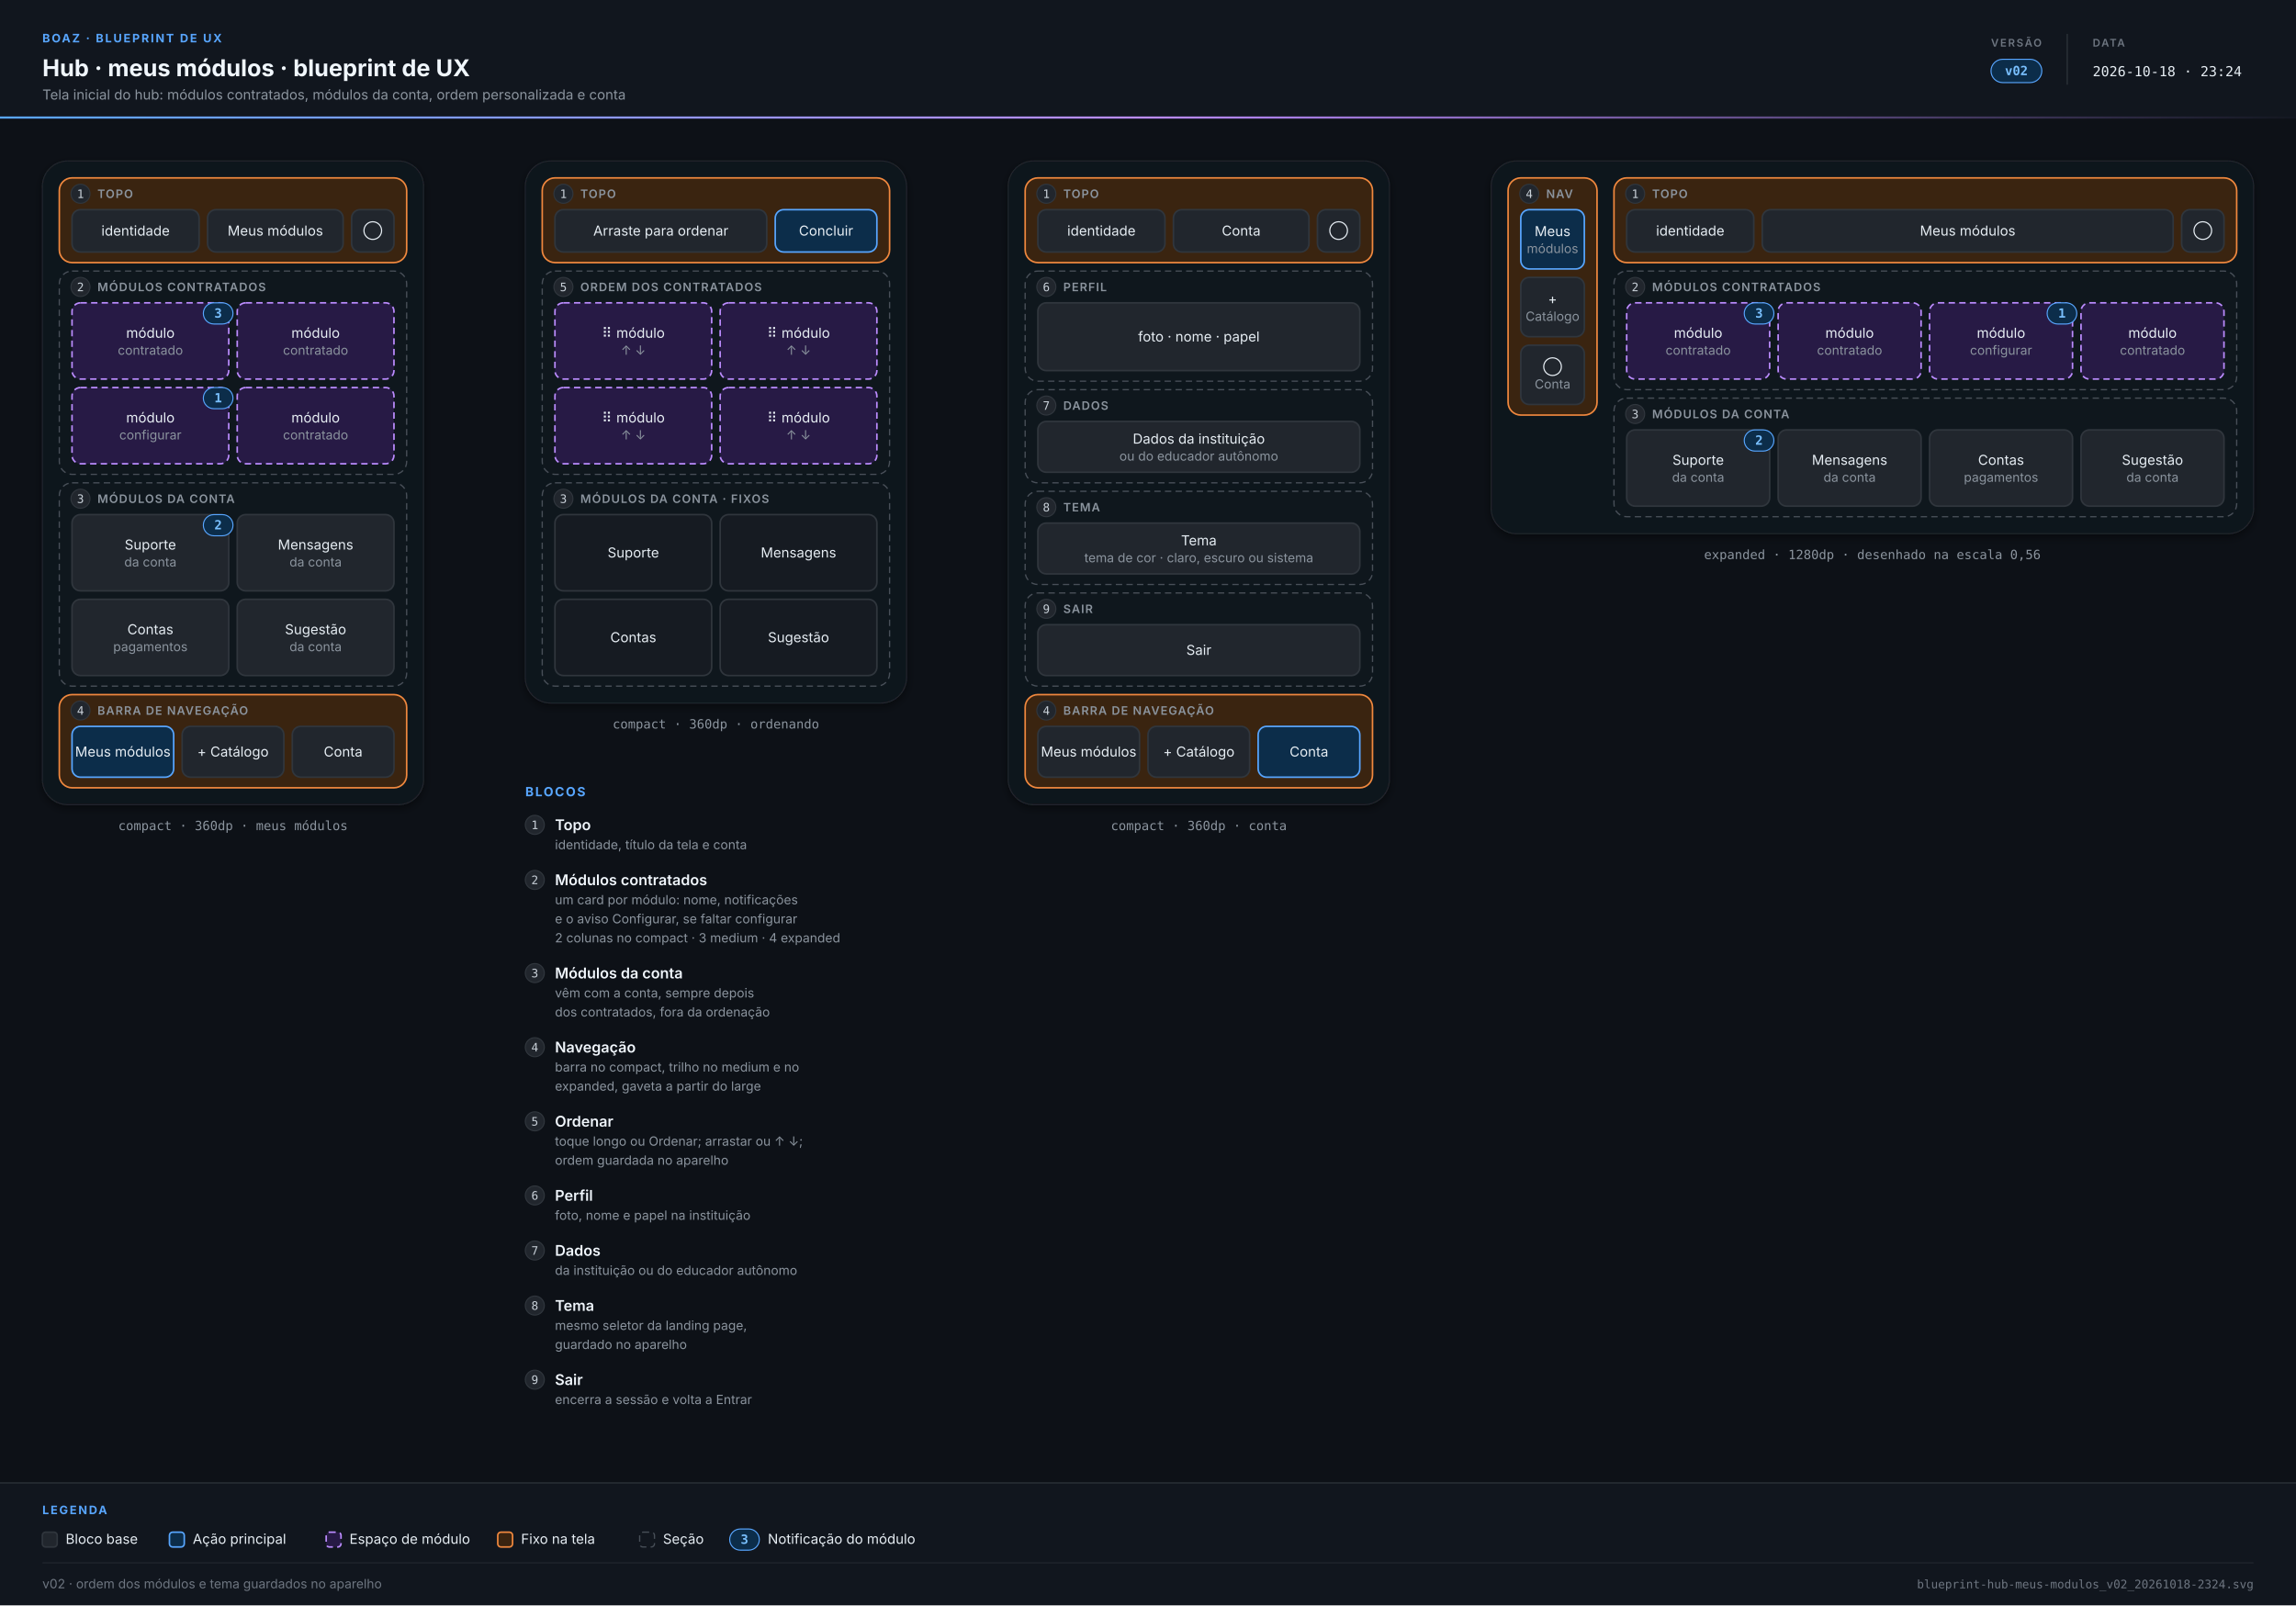
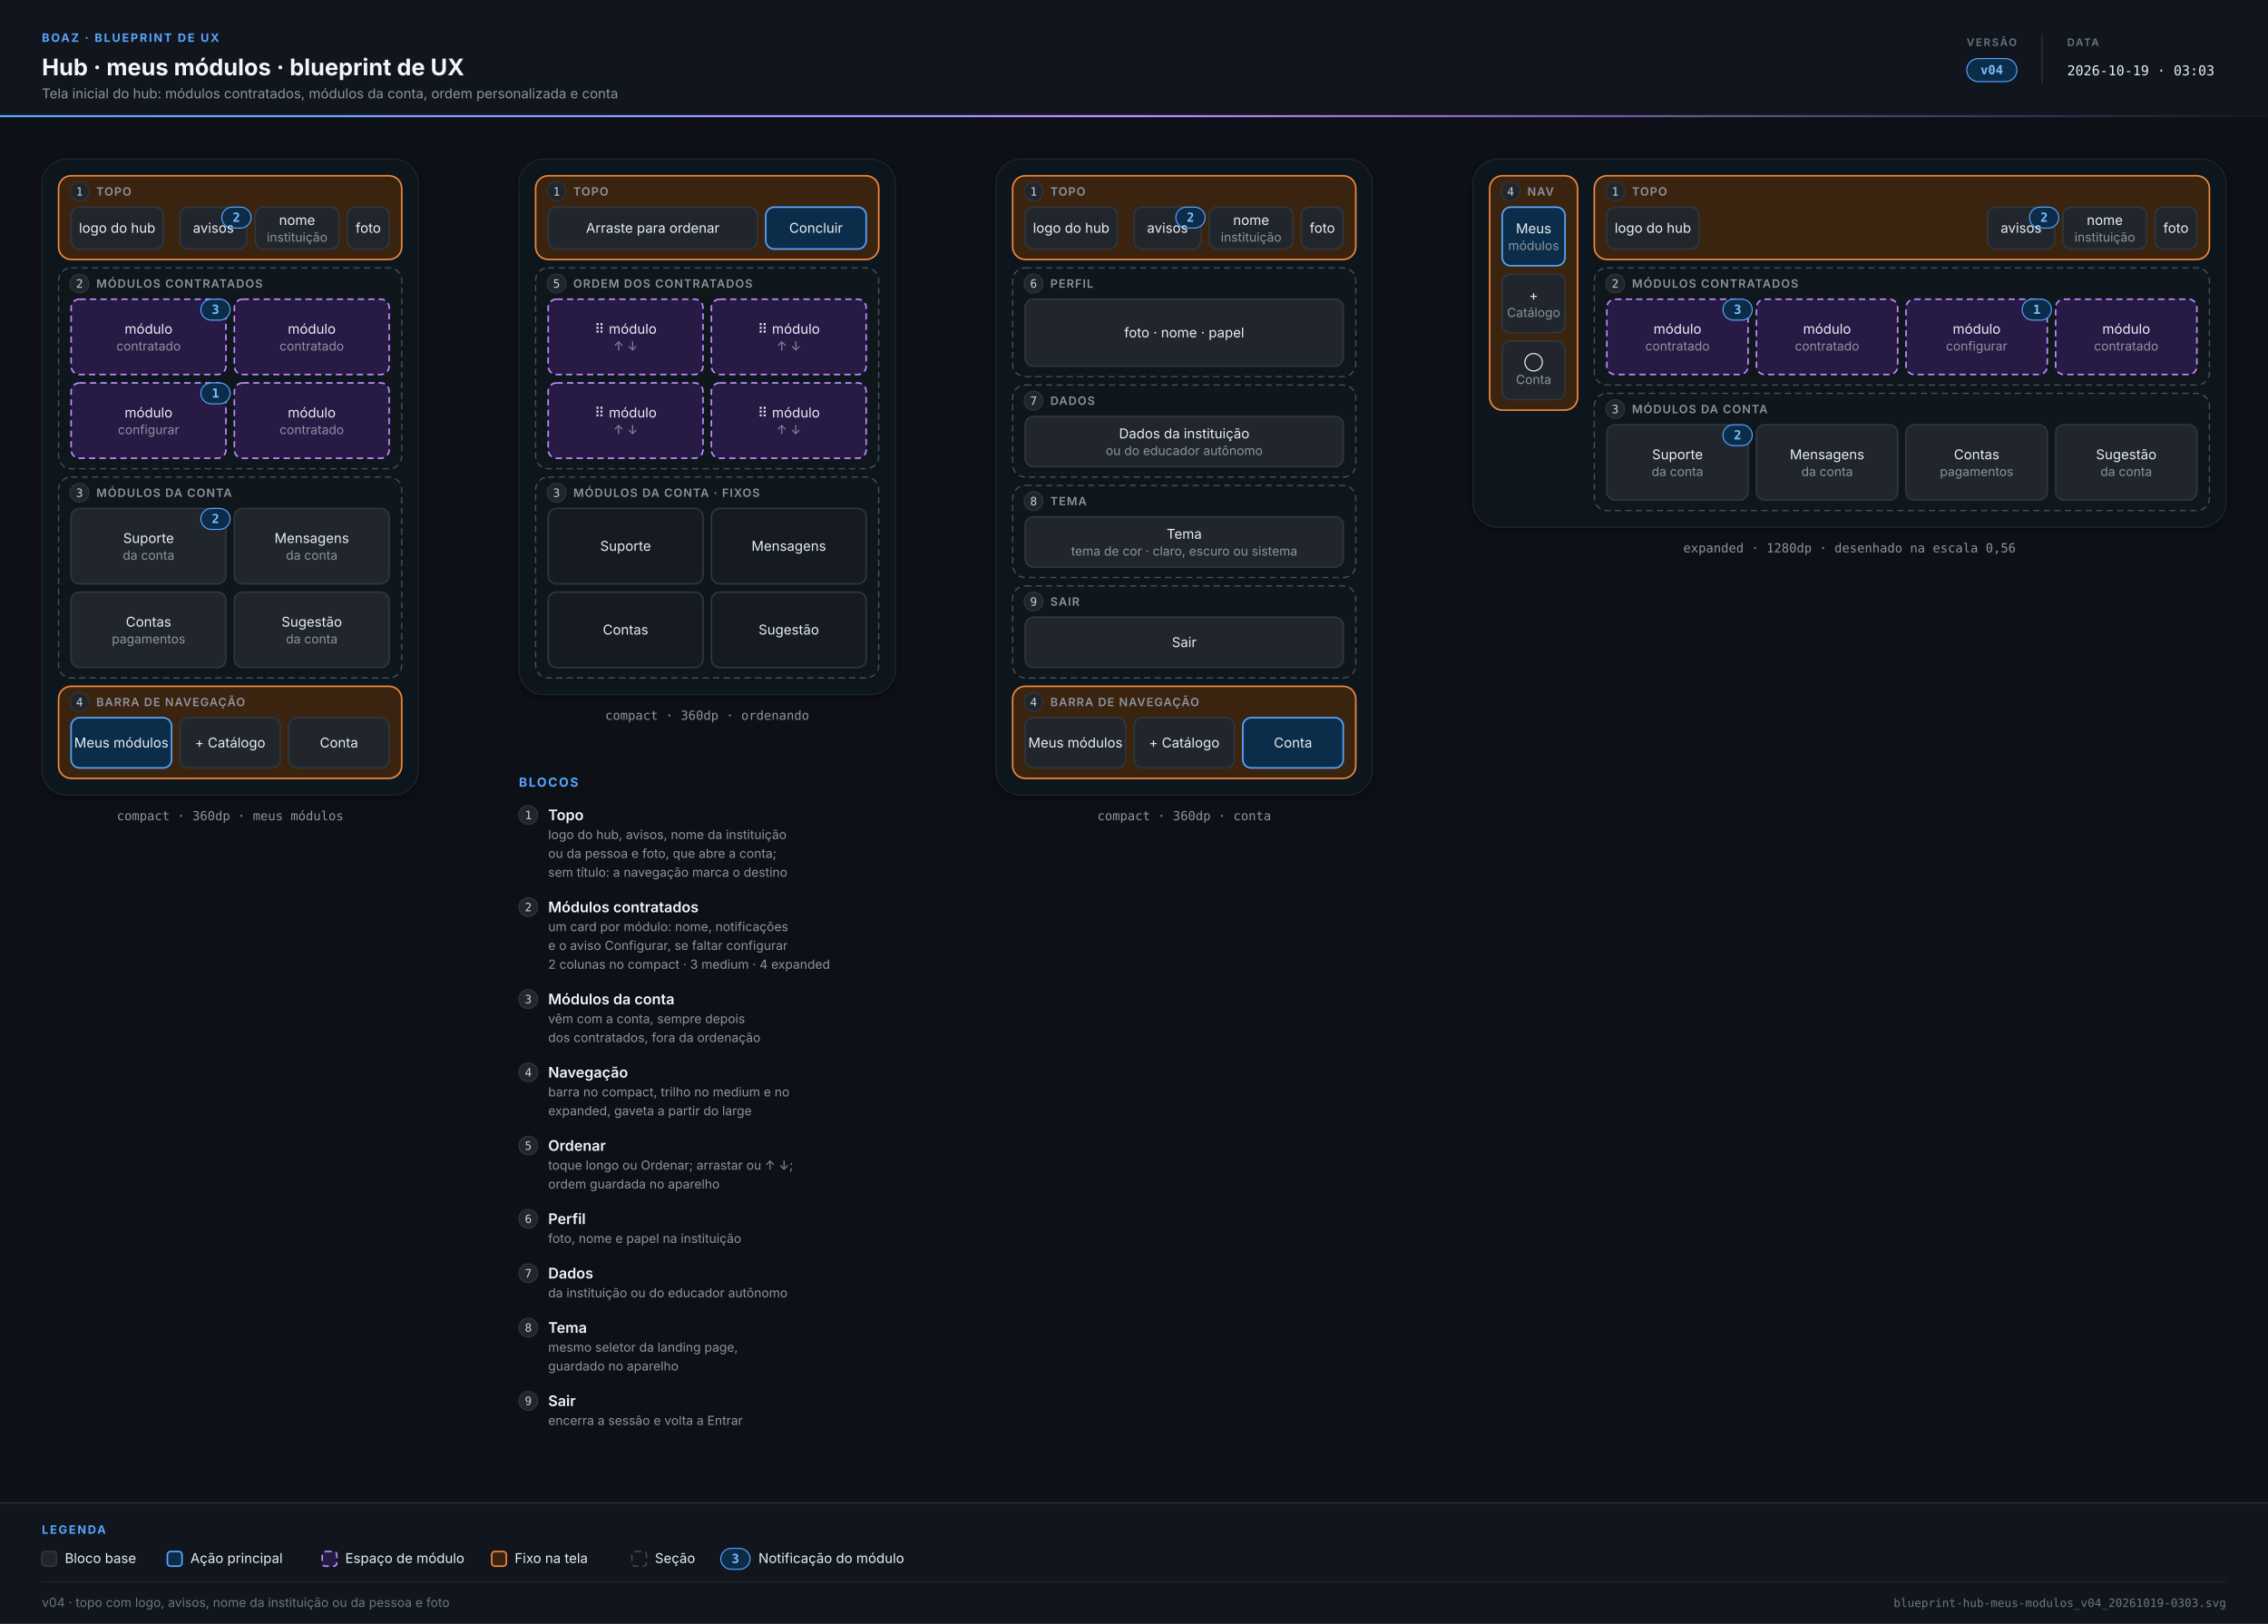
- <svg xmlns="http://www.w3.org/2000/svg" viewBox="0 0 2168 1516" width="2168" height="1516">
+ <svg xmlns="http://www.w3.org/2000/svg" viewBox="0 0 2168 1552" width="2168" height="1552">
  <style>
    /* ── base ─────────────────────────────────────────── */
    .bg            { fill: #0d1117; }
    :root          { background: #0d1117; } /* aberto sozinho no navegador, o fundo escuro cobre a janela toda */
    text           { font-family: Inter, "Segoe UI", Roboto, "Helvetica Neue", Helvetica, Arial, sans-serif; font-size: 13px; fill: #e6edf3; }
    .title         { font-size: 22px; font-weight: 700; fill: #f0f6fc; }
    .subtitle      { font-size: 13px; fill: #8b949e; }
    .section       { font-size: 12px; font-weight: 700; letter-spacing: 0.12em; fill: #58a6ff; }
    .label         { font-size: 13px; fill: #e6edf3; }
    .label-strong  { font-size: 14px; font-weight: 600; fill: #f0f6fc; }
    .label-underline { text-decoration: underline; }
    .muted         { font-size: 12px; fill: #8b949e; }
    .mono          { font-family: "JetBrains Mono", "SF Mono", Menlo, Consolas, monospace; font-size: 12px; fill: #8b949e; }
    .divider       { stroke: #21262d; stroke-width: 1; }
    .panel         { fill: #10151c; stroke: #21262d; stroke-width: 1; }

    /* ── nós: uma cor por papel, no máximo 4 por diagrama ── */
    .node          { fill: #161b22; stroke: #30363d; stroke-width: 1.5; }
    .node-face     { fill: #21262d; stroke: #30363d; stroke-width: 1.5; stroke-linejoin: round; }
    .node-blue     { fill: #0c2d4a; stroke: #58a6ff; stroke-width: 1.5; }
    .node-green    { fill: #0f2e1b; stroke: #3fb950; stroke-width: 1.5; }
    .node-purple   { fill: #271a45; stroke: #bc8cff; stroke-width: 1.5; }
    .node-orange   { fill: #3a2410; stroke: #f0883e; stroke-width: 1.5; }
    .node-red      { fill: #3b1219; stroke: #f85149; stroke-width: 1.5; }
    .node-external { fill: #1c2128; stroke: #6e7681; stroke-width: 1.5; }

    /* ── fronteiras (conta, região, rede, módulo) ─────── */
    .boundary       { fill: #161b22; fill-opacity: 0.35; stroke: #484f58; stroke-width: 1.2; stroke-dasharray: 6 4; }
    .boundary-label { font-size: 11px; font-weight: 600; letter-spacing: 0.08em; fill: #8b949e; }

    /* ── arestas e comunicação ─────────────────────────── */
    .edge          { fill: none; stroke: #8b949e; stroke-width: 1.5; }
    .edge-accent   { fill: none; stroke: #58a6ff; stroke-width: 1.8; }
    .edge-async    { stroke-dasharray: 6 4; }
    .edge-data     { stroke-dasharray: 1 5; stroke-linecap: round; stroke-width: 2.2; }
    .edge-label-bg { fill: #0d1117; }
    .arrow-head    { fill: #8b949e; }
    .arrow-accent  { fill: #58a6ff; }
    .lifeline      { stroke: #30363d; stroke-width: 1.2; stroke-dasharray: 4 4; }
    .chip          { fill: #21262d; stroke: #30363d; stroke-width: 1; }
    .chip-text     { font-family: "JetBrains Mono", "SF Mono", Menlo, Consolas, monospace; font-size: 11px; fill: #c9d1d9; }

    /* ── ícones neutros (#ic-*, #uml-*) ───────────────── */
    .ico           { fill: none; stroke: #c9d1d9; stroke-width: 1.5; stroke-linecap: round; stroke-linejoin: round; }
    .ico-fill      { fill: #c9d1d9; }
    .ico-solid     { fill: #161b22; stroke: #c9d1d9; stroke-width: 1.5; stroke-linejoin: round; }

    /* ── notação UML ───────────────────────────────────── */
    .ink           { fill: #e6edf3; }
    .ink-ring      { fill: none; stroke: #e6edf3; stroke-width: 1.5; }
    .node-note     { fill: #2b2311; stroke: #d29922; stroke-width: 1.2; }
    .uml-keyword   { font-size: 11px; font-style: italic; fill: #8b949e; }
    .activation    { fill: #21262d; stroke: #8b949e; stroke-width: 1.2; }
    .frame-tag     { fill: #21262d; stroke: #484f58; stroke-width: 1.2; }
    .frame-op      { font-size: 11px; font-weight: 700; fill: #c9d1d9; }
    .arrow-open    { fill: none; stroke: #8b949e; stroke-width: 1.4; stroke-linejoin: round; }
    .arrow-hollow  { fill: #0d1117; stroke: #8b949e; stroke-width: 1.2; stroke-linejoin: round; }

    /* ── marca d'água: topo e rodapé (seção 7) ────────── */
    .wm-band       { fill: #11161e; }
    .wm-accent     { fill: url(#marca-acento); }
    .wm-sep        { stroke: #30363d; stroke-width: 1; }
    .wm-frame      { fill: none; stroke: #30363d; stroke-width: 1; }
    .wm-eyebrow    { font-size: 11px; font-weight: 700; letter-spacing: 0.14em; fill: #58a6ff; }
    .wm-meta-label { font-size: 10px; font-weight: 600; letter-spacing: 0.14em; fill: #6e7681; }
    .wm-meta-value { font-family: "JetBrains Mono", "SF Mono", Menlo, Consolas, monospace; font-size: 13px; fill: #e6edf3; }
    .wm-badge      { fill: #0c2d4a; stroke: #58a6ff; stroke-width: 1; }
    .wm-badge-text { font-family: "JetBrains Mono", "SF Mono", Menlo, Consolas, monospace; font-size: 12px; font-weight: 700; fill: #79c0ff; }
    .wm-file       { font-family: "JetBrains Mono", "SF Mono", Menlo, Consolas, monospace; font-size: 11px; fill: #6e7681; }
    .footer        { font-size: 12px; fill: #6e7681; }
  </style>
  <defs>
    <marker id="seta" viewBox="0 0 10 10" refX="9" refY="5" markerWidth="7" markerHeight="7" orient="auto-start-reverse">
      <path d="M0,0 L10,5 L0,10 z" class="arrow-head" />
    </marker>
    <marker id="seta-destaque" viewBox="0 0 10 10" refX="9" refY="5" markerWidth="7" markerHeight="7" orient="auto-start-reverse">
      <path d="M0,0 L10,5 L0,10 z" class="arrow-accent" />
    </marker>
    <marker id="seta-aberta" viewBox="-1 -1 12 12" refX="10" refY="5" markerWidth="8" markerHeight="8" orient="auto-start-reverse">
      <path d="M0,0 L10,5 L0,10" class="arrow-open" />
    </marker>
    <marker id="heranca" viewBox="-1 -1 14 14" refX="12" refY="6" markerWidth="10" markerHeight="10" orient="auto-start-reverse">
      <path d="M0,0 L12,6 L0,12 z" class="arrow-hollow" />
    </marker>
    <marker id="extensao" viewBox="-1 -1 14 14" refX="12" refY="6" markerWidth="10" markerHeight="10" orient="auto-start-reverse">
      <path d="M0,0 L12,6 L0,12 z" class="arrow-head" />
    </marker>
    <marker id="composicao" viewBox="-1 -1 16 10" refX="14" refY="4" markerWidth="16" markerHeight="11" orient="auto-start-reverse">
      <path d="M0,4 L7,0 L14,4 L7,8 z" class="arrow-head" />
    </marker>
    <marker id="agregacao" viewBox="-1 -1 16 10" refX="14" refY="4" markerWidth="16" markerHeight="11" orient="auto-start-reverse">
      <path d="M0,4 L7,0 L14,4 L7,8 z" class="arrow-hollow" />
    </marker>
    <marker id="er-um" viewBox="0 0 16 12" refX="16" refY="6" markerWidth="16" markerHeight="12" markerUnits="userSpaceOnUse" orient="auto-start-reverse">
      <path d="M6,0 V12 M10,0 V12" class="arrow-open" />
    </marker>
    <marker id="er-muitos" viewBox="0 0 16 12" refX="16" refY="6" markerWidth="16" markerHeight="12" markerUnits="userSpaceOnUse" orient="auto-start-reverse">
      <path d="M4,0 V12 M6,6 L16,0 M6,6 L16,12" class="arrow-open" />
    </marker>
    <filter id="sombra" x="-10%" y="-10%" width="120%" height="140%">
      <feDropShadow dx="0" dy="3" stdDeviation="4" flood-color="#000000" flood-opacity="0.45" />
    </filter>
    <linearGradient id="marca-acento" x1="0" y1="0" x2="1" y2="0">
      <stop offset="0" stop-color="#58a6ff" />
      <stop offset="0.5" stop-color="#bc8cff" />
      <stop offset="1" stop-color="#bc8cff" stop-opacity="0" />
    </linearGradient>
  </defs>
-   <rect class="bg" x="0" y="0" width="2168" height="1516" />
+   <rect class="bg" x="0" y="0" width="2168" height="1552" />
  <g id="marca-topo">
    <rect class="wm-band" x="0" y="0" width="2168" height="112" />
    <rect class="wm-accent" x="0" y="110" width="2168" height="2" />
    <text class="wm-eyebrow" x="40" y="40">BOAZ · BLUEPRINT DE UX</text>
    <text class="title" x="40" y="72">Hub · meus módulos · blueprint de UX</text>
    <text class="subtitle" x="40" y="94">Tela inicial do hub: módulos contratados, módulos da conta, ordem personalizada e conta</text>
    <text class="wm-meta-label" x="1880" y="44">VERSÃO</text>
    <rect class="wm-badge" x="1880" y="56" width="48" height="22" rx="11" />
-     <text class="wm-badge-text" x="1904" y="71" text-anchor="middle">v02</text>
+     <text class="wm-badge-text" x="1904" y="71" text-anchor="middle">v04</text>
    <line class="wm-sep" x1="1952" y1="32" x2="1952" y2="80" />
    <text class="wm-meta-label" x="1976" y="44">DATA</text>
-     <text class="wm-meta-value" x="1976" y="72">2026-10-18 · 23:24</text>
+     <text class="wm-meta-value" x="1976" y="72">2026-10-19 · 03:03</text>
  </g>
  <g id="compact-meus">
    <rect class="panel" x="40" y="152" width="360" height="608" rx="24" filter="url(#sombra)" />
    <g id="c-topo">
      <rect class="node-orange" x="56" y="168" width="328" height="80" rx="12" />
      <circle class="chip" cx="76" cy="183" r="9" />
      <text class="chip-text" x="76" y="187" text-anchor="middle">1</text>
      <text class="boundary-label" x="92" y="187">TOPO</text>
-       <rect class="node-face" x="68" y="198" width="120" height="40" rx="8" />
-       <text class="label" x="128" y="222.5" text-anchor="middle">identidade</text>
-       <rect class="node-face" x="196" y="198" width="128" height="40" rx="8" />
-       <text class="label" x="260" y="222.5" text-anchor="middle">Meus módulos</text>
+       <rect class="node-face" x="68" y="198" width="88" height="40" rx="8" />
+       <text class="label" x="112" y="222.5" text-anchor="middle">logo do hub</text>
+       <rect class="node-face" x="172" y="198" width="64" height="40" rx="8" />
+       <rect class="wm-badge" x="212" y="198" width="28" height="20" rx="10" />
+       <text class="wm-badge-text" x="226" y="212" text-anchor="middle">2</text>
+       <text class="label" x="204" y="222.5" text-anchor="middle">avisos</text>
+       <rect class="node-face" x="244" y="198" width="80" height="40" rx="8" />
+       <text class="label" x="284" y="215" text-anchor="middle">nome</text>
+       <text class="muted" x="284" y="231" text-anchor="middle">instituição</text>
      <rect class="node-face" x="332" y="198" width="40" height="40" rx="8" />
-       <text class="label" x="352" y="222.5" text-anchor="middle">◯</text>
+       <text class="label" x="352" y="222.5" text-anchor="middle">foto</text>
    </g>
    <g id="c-contratados">
      <rect class="boundary" x="56" y="256" width="328" height="192" rx="12" />
      <circle class="chip" cx="76" cy="271" r="9" />
      <text class="chip-text" x="76" y="275" text-anchor="middle">2</text>
      <text class="boundary-label" x="92" y="275">MÓDULOS CONTRATADOS</text>
      <rect class="node-purple edge-async" x="68" y="286" width="148" height="72" rx="8" />
      <rect class="wm-badge" x="192" y="286" width="28" height="20" rx="10" />
      <text class="wm-badge-text" x="206" y="300" text-anchor="middle">3</text>
      <text class="label" x="142" y="319" text-anchor="middle">módulo</text>
      <text class="muted" x="142" y="335" text-anchor="middle">contratado</text>
      <rect class="node-purple edge-async" x="224" y="286" width="148" height="72" rx="8" />
      <text class="label" x="298" y="319" text-anchor="middle">módulo</text>
      <text class="muted" x="298" y="335" text-anchor="middle">contratado</text>
      <rect class="node-purple edge-async" x="68" y="366" width="148" height="72" rx="8" />
      <rect class="wm-badge" x="192" y="366" width="28" height="20" rx="10" />
      <text class="wm-badge-text" x="206" y="380" text-anchor="middle">1</text>
      <text class="label" x="142" y="399" text-anchor="middle">módulo</text>
      <text class="muted" x="142" y="415" text-anchor="middle">configurar</text>
      <rect class="node-purple edge-async" x="224" y="366" width="148" height="72" rx="8" />
      <text class="label" x="298" y="399" text-anchor="middle">módulo</text>
      <text class="muted" x="298" y="415" text-anchor="middle">contratado</text>
    </g>
    <g id="c-da-conta">
      <rect class="boundary" x="56" y="456" width="328" height="192" rx="12" />
      <circle class="chip" cx="76" cy="471" r="9" />
      <text class="chip-text" x="76" y="475" text-anchor="middle">3</text>
      <text class="boundary-label" x="92" y="475">MÓDULOS DA CONTA</text>
      <rect class="node-face" x="68" y="486" width="148" height="72" rx="8" />
      <rect class="wm-badge" x="192" y="486" width="28" height="20" rx="10" />
      <text class="wm-badge-text" x="206" y="500" text-anchor="middle">2</text>
      <text class="label" x="142" y="519" text-anchor="middle">Suporte</text>
      <text class="muted" x="142" y="535" text-anchor="middle">da conta</text>
      <rect class="node-face" x="224" y="486" width="148" height="72" rx="8" />
      <text class="label" x="298" y="519" text-anchor="middle">Mensagens</text>
      <text class="muted" x="298" y="535" text-anchor="middle">da conta</text>
      <rect class="node-face" x="68" y="566" width="148" height="72" rx="8" />
      <text class="label" x="142" y="599" text-anchor="middle">Contas</text>
      <text class="muted" x="142" y="615" text-anchor="middle">pagamentos</text>
      <rect class="node-face" x="224" y="566" width="148" height="72" rx="8" />
      <text class="label" x="298" y="599" text-anchor="middle">Sugestão</text>
      <text class="muted" x="298" y="615" text-anchor="middle">da conta</text>
    </g>
    <g id="nav-barra">
      <rect class="node-orange" x="56" y="656" width="328" height="88" rx="12" />
      <circle class="chip" cx="76" cy="671" r="9" />
      <text class="chip-text" x="76" y="675" text-anchor="middle">4</text>
      <text class="boundary-label" x="92" y="675">BARRA DE NAVEGAÇÃO</text>
      <rect class="node-blue" x="68" y="686" width="96" height="48" rx="8" />
      <text class="label" x="116" y="714.5" text-anchor="middle">Meus módulos</text>
      <rect class="node-face" x="172" y="686" width="96" height="48" rx="8" />
      <text class="label" x="220" y="714.5" text-anchor="middle">+ Catálogo</text>
      <rect class="node-face" x="276" y="686" width="96" height="48" rx="8" />
      <text class="label" x="324" y="714.5" text-anchor="middle">Conta</text>
    </g>
    <text class="mono" x="220" y="784" text-anchor="middle">compact · 360dp · meus módulos</text>
  </g>
  <g id="compact-reordenar">
    <rect class="panel" x="496" y="152" width="360" height="512" rx="24" filter="url(#sombra)" />
    <g id="o-topo">
      <rect class="node-orange" x="512" y="168" width="328" height="80" rx="12" />
      <circle class="chip" cx="532" cy="183" r="9" />
      <text class="chip-text" x="532" y="187" text-anchor="middle">1</text>
      <text class="boundary-label" x="548" y="187">TOPO</text>
      <rect class="node-face" x="524" y="198" width="200" height="40" rx="8" />
      <text class="label" x="624" y="222.5" text-anchor="middle">Arraste para ordenar</text>
      <rect class="node-blue" x="732" y="198" width="96" height="40" rx="8" />
      <text class="label" x="780" y="222.5" text-anchor="middle">Concluir</text>
    </g>
    <g id="o-contratados">
      <rect class="boundary" x="512" y="256" width="328" height="192" rx="12" />
      <circle class="chip" cx="532" cy="271" r="9" />
      <text class="chip-text" x="532" y="275" text-anchor="middle">5</text>
      <text class="boundary-label" x="548" y="275">ORDEM DOS CONTRATADOS</text>
      <rect class="node-purple edge-async" x="524" y="286" width="148" height="72" rx="8" />
      <text class="label" x="598" y="319" text-anchor="middle">⠿ módulo</text>
      <text class="muted" x="598" y="335" text-anchor="middle">↑ ↓</text>
      <rect class="node-purple edge-async" x="680" y="286" width="148" height="72" rx="8" />
      <text class="label" x="754" y="319" text-anchor="middle">⠿ módulo</text>
      <text class="muted" x="754" y="335" text-anchor="middle">↑ ↓</text>
      <rect class="node-purple edge-async" x="524" y="366" width="148" height="72" rx="8" />
      <text class="label" x="598" y="399" text-anchor="middle">⠿ módulo</text>
      <text class="muted" x="598" y="415" text-anchor="middle">↑ ↓</text>
      <rect class="node-purple edge-async" x="680" y="366" width="148" height="72" rx="8" />
      <text class="label" x="754" y="399" text-anchor="middle">⠿ módulo</text>
      <text class="muted" x="754" y="415" text-anchor="middle">↑ ↓</text>
    </g>
    <g id="o-da-conta">
      <rect class="boundary" x="512" y="456" width="328" height="192" rx="12" />
      <circle class="chip" cx="532" cy="471" r="9" />
      <text class="chip-text" x="532" y="475" text-anchor="middle">3</text>
      <text class="boundary-label" x="548" y="475">MÓDULOS DA CONTA · FIXOS</text>
      <rect class="node" x="524" y="486" width="148" height="72" rx="8" />
      <text class="label" x="598" y="526.5" text-anchor="middle">Suporte</text>
      <rect class="node" x="680" y="486" width="148" height="72" rx="8" />
      <text class="label" x="754" y="526.5" text-anchor="middle">Mensagens</text>
      <rect class="node" x="524" y="566" width="148" height="72" rx="8" />
      <text class="label" x="598" y="606.5" text-anchor="middle">Contas</text>
      <rect class="node" x="680" y="566" width="148" height="72" rx="8" />
      <text class="label" x="754" y="606.5" text-anchor="middle">Sugestão</text>
    </g>
    <text class="mono" x="676" y="688" text-anchor="middle">compact · 360dp · ordenando</text>
  </g>
  <g id="compact-conta">
    <rect class="panel" x="952" y="152" width="360" height="608" rx="24" filter="url(#sombra)" />
    <g id="a-topo">
      <rect class="node-orange" x="968" y="168" width="328" height="80" rx="12" />
      <circle class="chip" cx="988" cy="183" r="9" />
      <text class="chip-text" x="988" y="187" text-anchor="middle">1</text>
      <text class="boundary-label" x="1004" y="187">TOPO</text>
-       <rect class="node-face" x="980" y="198" width="120" height="40" rx="8" />
-       <text class="label" x="1040" y="222.5" text-anchor="middle">identidade</text>
-       <rect class="node-face" x="1108" y="198" width="128" height="40" rx="8" />
-       <text class="label" x="1172" y="222.5" text-anchor="middle">Conta</text>
+       <rect class="node-face" x="980" y="198" width="88" height="40" rx="8" />
+       <text class="label" x="1024" y="222.5" text-anchor="middle">logo do hub</text>
+       <rect class="node-face" x="1084" y="198" width="64" height="40" rx="8" />
+       <rect class="wm-badge" x="1124" y="198" width="28" height="20" rx="10" />
+       <text class="wm-badge-text" x="1138" y="212" text-anchor="middle">2</text>
+       <text class="label" x="1116" y="222.5" text-anchor="middle">avisos</text>
+       <rect class="node-face" x="1156" y="198" width="80" height="40" rx="8" />
+       <text class="label" x="1196" y="215" text-anchor="middle">nome</text>
+       <text class="muted" x="1196" y="231" text-anchor="middle">instituição</text>
      <rect class="node-face" x="1244" y="198" width="40" height="40" rx="8" />
-       <text class="label" x="1264" y="222.5" text-anchor="middle">◯</text>
+       <text class="label" x="1264" y="222.5" text-anchor="middle">foto</text>
    </g>
    <g id="a-perfil">
      <rect class="boundary" x="968" y="256" width="328" height="104" rx="12" />
      <circle class="chip" cx="988" cy="271" r="9" />
      <text class="chip-text" x="988" y="275" text-anchor="middle">6</text>
      <text class="boundary-label" x="1004" y="275">PERFIL</text>
      <rect class="node-face" x="980" y="286" width="304" height="64" rx="8" />
      <text class="label" x="1132" y="322.5" text-anchor="middle">foto · nome · papel</text>
    </g>
    <g id="a-dados">
      <rect class="boundary" x="968" y="368" width="328" height="88" rx="12" />
      <circle class="chip" cx="988" cy="383" r="9" />
      <text class="chip-text" x="988" y="387" text-anchor="middle">7</text>
      <text class="boundary-label" x="1004" y="387">DADOS</text>
      <rect class="node-face" x="980" y="398" width="304" height="48" rx="8" />
      <text class="label" x="1132" y="419" text-anchor="middle">Dados da instituição</text>
      <text class="muted" x="1132" y="435" text-anchor="middle">ou do educador autônomo</text>
    </g>
    <g id="a-tema">
      <rect class="boundary" x="968" y="464" width="328" height="88" rx="12" />
      <circle class="chip" cx="988" cy="479" r="9" />
      <text class="chip-text" x="988" y="483" text-anchor="middle">8</text>
      <text class="boundary-label" x="1004" y="483">TEMA</text>
      <rect class="node-face" x="980" y="494" width="304" height="48" rx="8" />
      <text class="label" x="1132" y="515" text-anchor="middle">Tema</text>
      <text class="muted" x="1132" y="531" text-anchor="middle">tema de cor · claro, escuro ou sistema</text>
    </g>
    <g id="a-sair">
      <rect class="boundary" x="968" y="560" width="328" height="88" rx="12" />
      <circle class="chip" cx="988" cy="575" r="9" />
      <text class="chip-text" x="988" y="579" text-anchor="middle">9</text>
      <text class="boundary-label" x="1004" y="579">SAIR</text>
      <rect class="node-face" x="980" y="590" width="304" height="48" rx="8" />
      <text class="label" x="1132" y="618.5" text-anchor="middle">Sair</text>
    </g>
    <g id="nav-barra">
      <rect class="node-orange" x="968" y="656" width="328" height="88" rx="12" />
      <circle class="chip" cx="988" cy="671" r="9" />
      <text class="chip-text" x="988" y="675" text-anchor="middle">4</text>
      <text class="boundary-label" x="1004" y="675">BARRA DE NAVEGAÇÃO</text>
      <rect class="node-face" x="980" y="686" width="96" height="48" rx="8" />
      <text class="label" x="1028" y="714.5" text-anchor="middle">Meus módulos</text>
      <rect class="node-face" x="1084" y="686" width="96" height="48" rx="8" />
      <text class="label" x="1132" y="714.5" text-anchor="middle">+ Catálogo</text>
      <rect class="node-blue" x="1188" y="686" width="96" height="48" rx="8" />
      <text class="label" x="1236" y="714.5" text-anchor="middle">Conta</text>
    </g>
    <text class="mono" x="1132" y="784" text-anchor="middle">compact · 360dp · conta</text>
  </g>
  <g id="expanded-meus">
    <rect class="panel" x="1408" y="152" width="720" height="352" rx="24" filter="url(#sombra)" />
    <g id="nav-trilho">
      <rect class="node-orange" x="1424" y="168" width="84" height="224" rx="12" />
      <circle class="chip" cx="1444" cy="183" r="9" />
      <text class="chip-text" x="1444" y="187" text-anchor="middle">4</text>
      <text class="boundary-label" x="1460" y="187">NAV</text>
      <rect class="node-blue" x="1436" y="198" width="60" height="56" rx="8" />
      <text class="label" x="1466" y="223" text-anchor="middle">Meus</text>
      <text class="muted" x="1466" y="239" text-anchor="middle">módulos</text>
      <rect class="node-face" x="1436" y="262" width="60" height="56" rx="8" />
      <text class="label" x="1466" y="287" text-anchor="middle">+</text>
      <text class="muted" x="1466" y="303" text-anchor="middle">Catálogo</text>
      <rect class="node-face" x="1436" y="326" width="60" height="56" rx="8" />
      <text class="label" x="1466" y="351" text-anchor="middle">◯</text>
      <text class="muted" x="1466" y="367" text-anchor="middle">Conta</text>
    </g>
    <g id="e-topo">
      <rect class="node-orange" x="1524" y="168" width="588" height="80" rx="12" />
      <circle class="chip" cx="1544" cy="183" r="9" />
      <text class="chip-text" x="1544" y="187" text-anchor="middle">1</text>
      <text class="boundary-label" x="1560" y="187">TOPO</text>
-       <rect class="node-face" x="1536" y="198" width="120" height="40" rx="8" />
-       <text class="label" x="1596" y="222.5" text-anchor="middle">identidade</text>
-       <rect class="node-face" x="1664" y="198" width="388" height="40" rx="8" />
-       <text class="label" x="1858" y="222.5" text-anchor="middle">Meus módulos</text>
+       <rect class="node-face" x="1536" y="198" width="88" height="40" rx="8" />
+       <text class="label" x="1580" y="222.5" text-anchor="middle">logo do hub</text>
+       <rect class="node-face" x="1900" y="198" width="64" height="40" rx="8" />
+       <rect class="wm-badge" x="1940" y="198" width="28" height="20" rx="10" />
+       <text class="wm-badge-text" x="1954" y="212" text-anchor="middle">2</text>
+       <text class="label" x="1932" y="222.5" text-anchor="middle">avisos</text>
+       <rect class="node-face" x="1972" y="198" width="80" height="40" rx="8" />
+       <text class="label" x="2012" y="215" text-anchor="middle">nome</text>
+       <text class="muted" x="2012" y="231" text-anchor="middle">instituição</text>
      <rect class="node-face" x="2060" y="198" width="40" height="40" rx="8" />
-       <text class="label" x="2080" y="222.5" text-anchor="middle">◯</text>
+       <text class="label" x="2080" y="222.5" text-anchor="middle">foto</text>
    </g>
    <g id="e-contratados">
      <rect class="boundary" x="1524" y="256" width="588" height="112" rx="12" />
      <circle class="chip" cx="1544" cy="271" r="9" />
      <text class="chip-text" x="1544" y="275" text-anchor="middle">2</text>
      <text class="boundary-label" x="1560" y="275">MÓDULOS CONTRATADOS</text>
      <rect class="node-purple edge-async" x="1536" y="286" width="135" height="72" rx="8" />
      <rect class="wm-badge" x="1647" y="286" width="28" height="20" rx="10" />
      <text class="wm-badge-text" x="1661" y="300" text-anchor="middle">3</text>
      <text class="label" x="1603.5" y="319" text-anchor="middle">módulo</text>
      <text class="muted" x="1603.5" y="335" text-anchor="middle">contratado</text>
      <rect class="node-purple edge-async" x="1679" y="286" width="135" height="72" rx="8" />
      <text class="label" x="1746.5" y="319" text-anchor="middle">módulo</text>
      <text class="muted" x="1746.5" y="335" text-anchor="middle">contratado</text>
      <rect class="node-purple edge-async" x="1822" y="286" width="135" height="72" rx="8" />
      <rect class="wm-badge" x="1933" y="286" width="28" height="20" rx="10" />
      <text class="wm-badge-text" x="1947" y="300" text-anchor="middle">1</text>
      <text class="label" x="1889.5" y="319" text-anchor="middle">módulo</text>
      <text class="muted" x="1889.5" y="335" text-anchor="middle">configurar</text>
      <rect class="node-purple edge-async" x="1965" y="286" width="135" height="72" rx="8" />
      <text class="label" x="2032.5" y="319" text-anchor="middle">módulo</text>
      <text class="muted" x="2032.5" y="335" text-anchor="middle">contratado</text>
    </g>
    <g id="e-da-conta">
      <rect class="boundary" x="1524" y="376" width="588" height="112" rx="12" />
      <circle class="chip" cx="1544" cy="391" r="9" />
      <text class="chip-text" x="1544" y="395" text-anchor="middle">3</text>
      <text class="boundary-label" x="1560" y="395">MÓDULOS DA CONTA</text>
      <rect class="node-face" x="1536" y="406" width="135" height="72" rx="8" />
      <rect class="wm-badge" x="1647" y="406" width="28" height="20" rx="10" />
      <text class="wm-badge-text" x="1661" y="420" text-anchor="middle">2</text>
      <text class="label" x="1603.5" y="439" text-anchor="middle">Suporte</text>
      <text class="muted" x="1603.5" y="455" text-anchor="middle">da conta</text>
      <rect class="node-face" x="1679" y="406" width="135" height="72" rx="8" />
      <text class="label" x="1746.5" y="439" text-anchor="middle">Mensagens</text>
      <text class="muted" x="1746.5" y="455" text-anchor="middle">da conta</text>
      <rect class="node-face" x="1822" y="406" width="135" height="72" rx="8" />
      <text class="label" x="1889.5" y="439" text-anchor="middle">Contas</text>
      <text class="muted" x="1889.5" y="455" text-anchor="middle">pagamentos</text>
      <rect class="node-face" x="1965" y="406" width="135" height="72" rx="8" />
      <text class="label" x="2032.5" y="439" text-anchor="middle">Sugestão</text>
      <text class="muted" x="2032.5" y="455" text-anchor="middle">da conta</text>
    </g>
    <text class="mono" x="1768" y="528" text-anchor="middle">expanded · 1280dp · desenhado na escala 0,56</text>
  </g>
  <g id="anotacoes">
    <text class="section" x="496" y="752">BLOCOS</text>
    <circle class="chip" cx="505" cy="779" r="9" />
    <text class="chip-text" x="505" y="783" text-anchor="middle">1</text>
    <text class="label-strong" x="524" y="784">Topo</text>
-     <text class="muted" x="524" y="802">identidade, título da tela e conta</text>
-     <circle class="chip" cx="505" cy="831" r="9" />
-     <text class="chip-text" x="505" y="835" text-anchor="middle">2</text>
-     <text class="label-strong" x="524" y="836">Módulos contratados</text>
-     <text class="muted" x="524" y="854">um card por módulo: nome, notificações</text>
-     <text class="muted" x="524" y="872">e o aviso Configurar, se faltar configurar</text>
-     <text class="muted" x="524" y="890">2 colunas no compact · 3 medium · 4 expanded</text>
-     <circle class="chip" cx="505" cy="919" r="9" />
-     <text class="chip-text" x="505" y="923" text-anchor="middle">3</text>
-     <text class="label-strong" x="524" y="924">Módulos da conta</text>
-     <text class="muted" x="524" y="942">vêm com a conta, sempre depois</text>
-     <text class="muted" x="524" y="960">dos contratados, fora da ordenação</text>
-     <circle class="chip" cx="505" cy="989" r="9" />
-     <text class="chip-text" x="505" y="993" text-anchor="middle">4</text>
-     <text class="label-strong" x="524" y="994">Navegação</text>
-     <text class="muted" x="524" y="1012">barra no compact, trilho no medium e no</text>
-     <text class="muted" x="524" y="1030">expanded, gaveta a partir do large</text>
-     <circle class="chip" cx="505" cy="1059" r="9" />
-     <text class="chip-text" x="505" y="1063" text-anchor="middle">5</text>
-     <text class="label-strong" x="524" y="1064">Ordenar</text>
-     <text class="muted" x="524" y="1082">toque longo ou Ordenar; arrastar ou ↑ ↓;</text>
-     <text class="muted" x="524" y="1100">ordem guardada no aparelho</text>
-     <circle class="chip" cx="505" cy="1129" r="9" />
-     <text class="chip-text" x="505" y="1133" text-anchor="middle">6</text>
-     <text class="label-strong" x="524" y="1134">Perfil</text>
-     <text class="muted" x="524" y="1152">foto, nome e papel na instituição</text>
-     <circle class="chip" cx="505" cy="1181" r="9" />
-     <text class="chip-text" x="505" y="1185" text-anchor="middle">7</text>
-     <text class="label-strong" x="524" y="1186">Dados</text>
-     <text class="muted" x="524" y="1204">da instituição ou do educador autônomo</text>
-     <circle class="chip" cx="505" cy="1233" r="9" />
-     <text class="chip-text" x="505" y="1237" text-anchor="middle">8</text>
-     <text class="label-strong" x="524" y="1238">Tema</text>
-     <text class="muted" x="524" y="1256">mesmo seletor da landing page,</text>
-     <text class="muted" x="524" y="1274">guardado no aparelho</text>
-     <circle class="chip" cx="505" cy="1303" r="9" />
-     <text class="chip-text" x="505" y="1307" text-anchor="middle">9</text>
-     <text class="label-strong" x="524" y="1308">Sair</text>
-     <text class="muted" x="524" y="1326">encerra a sessão e volta a Entrar</text>
-   </g>
-   <g id="marca-rodape" transform="translate(0,1400)">
+     <text class="muted" x="524" y="802">logo do hub, avisos, nome da instituição</text>
+     <text class="muted" x="524" y="820">ou da pessoa e foto, que abre a conta;</text>
+     <text class="muted" x="524" y="838">sem título: a navegação marca o destino</text>
+     <circle class="chip" cx="505" cy="867" r="9" />
+     <text class="chip-text" x="505" y="871" text-anchor="middle">2</text>
+     <text class="label-strong" x="524" y="872">Módulos contratados</text>
+     <text class="muted" x="524" y="890">um card por módulo: nome, notificações</text>
+     <text class="muted" x="524" y="908">e o aviso Configurar, se faltar configurar</text>
+     <text class="muted" x="524" y="926">2 colunas no compact · 3 medium · 4 expanded</text>
+     <circle class="chip" cx="505" cy="955" r="9" />
+     <text class="chip-text" x="505" y="959" text-anchor="middle">3</text>
+     <text class="label-strong" x="524" y="960">Módulos da conta</text>
+     <text class="muted" x="524" y="978">vêm com a conta, sempre depois</text>
+     <text class="muted" x="524" y="996">dos contratados, fora da ordenação</text>
+     <circle class="chip" cx="505" cy="1025" r="9" />
+     <text class="chip-text" x="505" y="1029" text-anchor="middle">4</text>
+     <text class="label-strong" x="524" y="1030">Navegação</text>
+     <text class="muted" x="524" y="1048">barra no compact, trilho no medium e no</text>
+     <text class="muted" x="524" y="1066">expanded, gaveta a partir do large</text>
+     <circle class="chip" cx="505" cy="1095" r="9" />
+     <text class="chip-text" x="505" y="1099" text-anchor="middle">5</text>
+     <text class="label-strong" x="524" y="1100">Ordenar</text>
+     <text class="muted" x="524" y="1118">toque longo ou Ordenar; arrastar ou ↑ ↓;</text>
+     <text class="muted" x="524" y="1136">ordem guardada no aparelho</text>
+     <circle class="chip" cx="505" cy="1165" r="9" />
+     <text class="chip-text" x="505" y="1169" text-anchor="middle">6</text>
+     <text class="label-strong" x="524" y="1170">Perfil</text>
+     <text class="muted" x="524" y="1188">foto, nome e papel na instituição</text>
+     <circle class="chip" cx="505" cy="1217" r="9" />
+     <text class="chip-text" x="505" y="1221" text-anchor="middle">7</text>
+     <text class="label-strong" x="524" y="1222">Dados</text>
+     <text class="muted" x="524" y="1240">da instituição ou do educador autônomo</text>
+     <circle class="chip" cx="505" cy="1269" r="9" />
+     <text class="chip-text" x="505" y="1273" text-anchor="middle">8</text>
+     <text class="label-strong" x="524" y="1274">Tema</text>
+     <text class="muted" x="524" y="1292">mesmo seletor da landing page,</text>
+     <text class="muted" x="524" y="1310">guardado no aparelho</text>
+     <circle class="chip" cx="505" cy="1339" r="9" />
+     <text class="chip-text" x="505" y="1343" text-anchor="middle">9</text>
+     <text class="label-strong" x="524" y="1344">Sair</text>
+     <text class="muted" x="524" y="1362">encerra a sessão e volta a Entrar</text>
+   </g>
+   <g id="marca-rodape" transform="translate(0,1436)">
    <rect class="wm-band" x="0" y="0" width="2168" height="116" />
    <line class="wm-sep" x1="0" y1="0.5" x2="2168" y2="0.5" />
    <text class="wm-eyebrow" x="40" y="30">LEGENDA</text>
    <rect class="node-face" x="40" y="47" width="14" height="14" rx="3" />
    <text class="label" x="62" y="58">Bloco base</text>
    <rect class="node-blue" x="160" y="47" width="14" height="14" rx="3" />
    <text class="label" x="182" y="58">Ação principal</text>
    <rect class="node-purple edge-async" x="308" y="47" width="14" height="14" rx="3" />
    <text class="label" x="330" y="58">Espaço de módulo</text>
    <rect class="node-orange" x="470" y="47" width="14" height="14" rx="3" />
    <text class="label" x="492" y="58">Fixo na tela</text>
    <rect class="boundary" x="604" y="47" width="14" height="14" rx="3" />
    <text class="label" x="626" y="58">Seção</text>
    <rect class="wm-badge" x="689" y="44" width="28" height="20" rx="10" />
    <text class="wm-badge-text" x="703" y="58" text-anchor="middle">3</text>
    <text class="label" x="725" y="58">Notificação do módulo</text>
    <line class="divider" x1="40" y1="76" x2="2128" y2="76" />
-     <text class="footer" x="40" y="100">v02 · ordem dos módulos e tema guardados no aparelho</text>
-     <text class="wm-file" x="2128" y="100" text-anchor="end">blueprint-hub-meus-modulos_v02_20261018-2324.svg</text>
+     <text class="footer" x="40" y="100">v04 · topo com logo, avisos, nome da instituição ou da pessoa e foto</text>
+     <text class="wm-file" x="2128" y="100" text-anchor="end">blueprint-hub-meus-modulos_v04_20261019-0303.svg</text>
  </g>
</svg>
